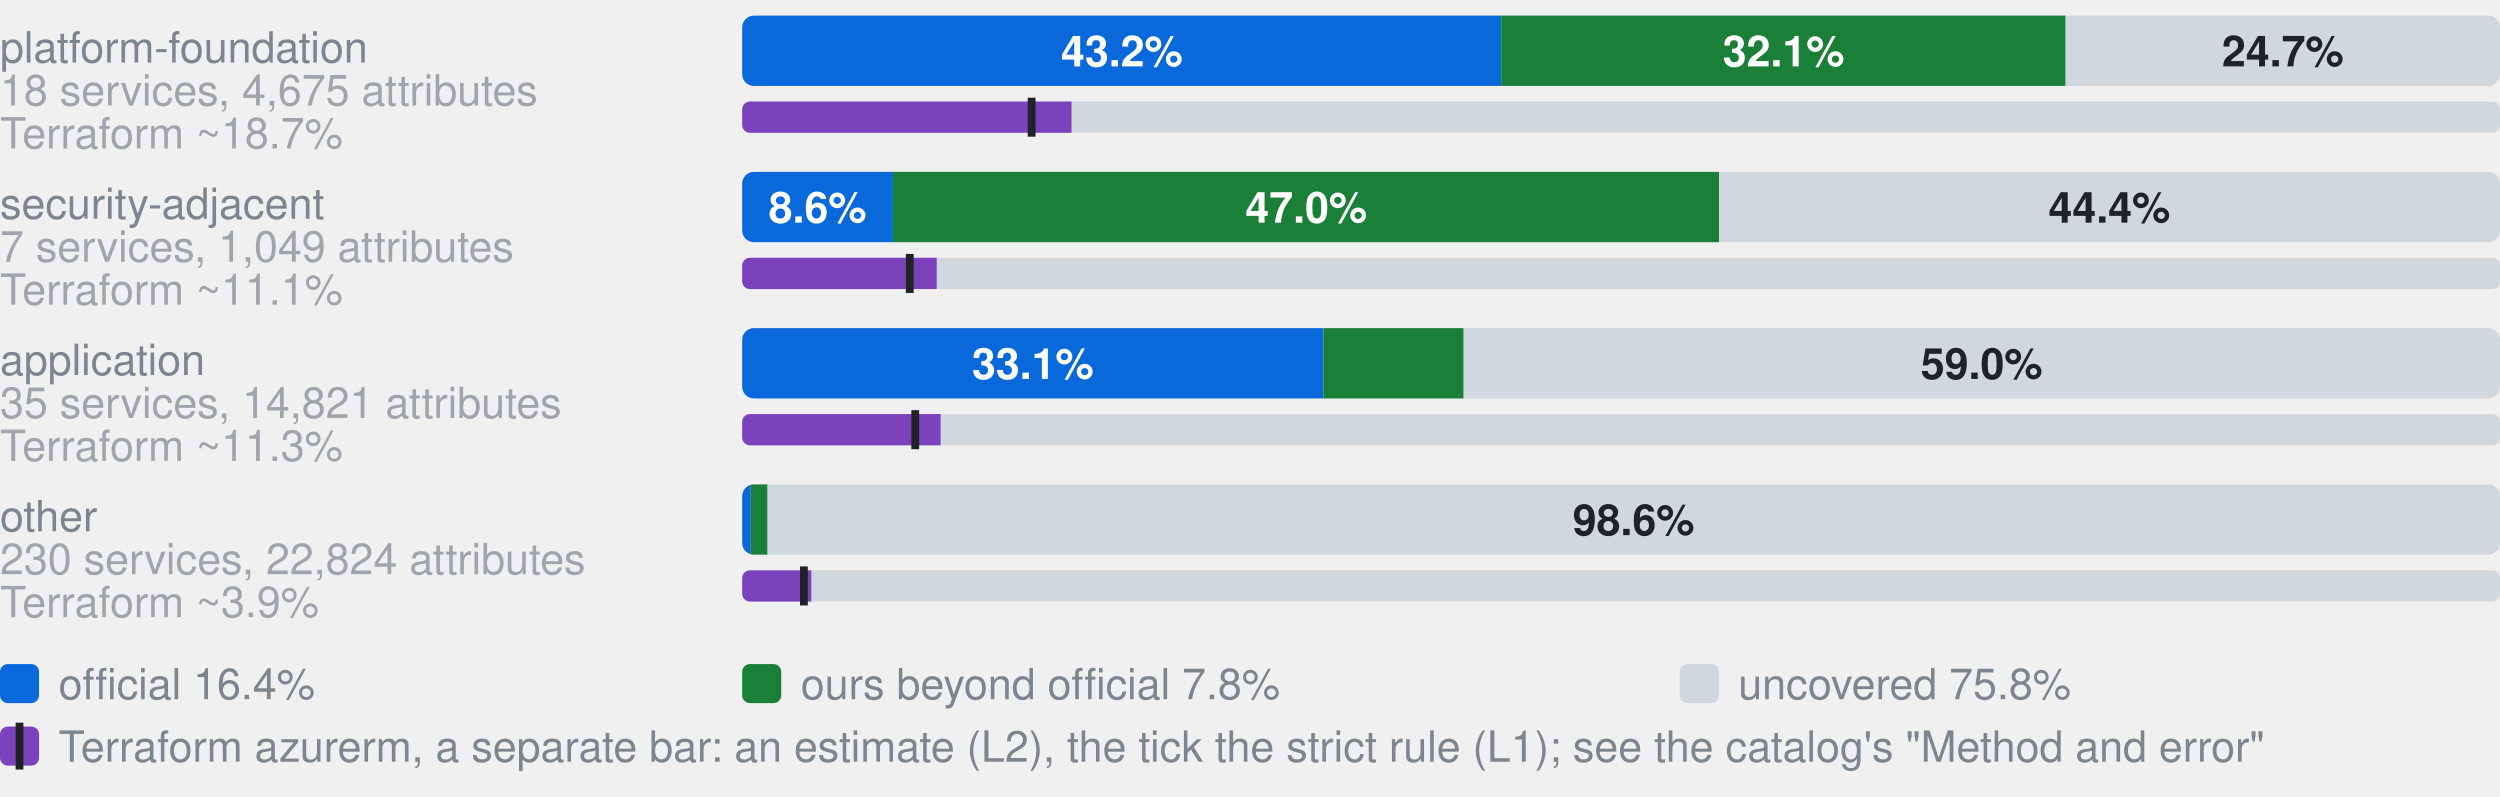
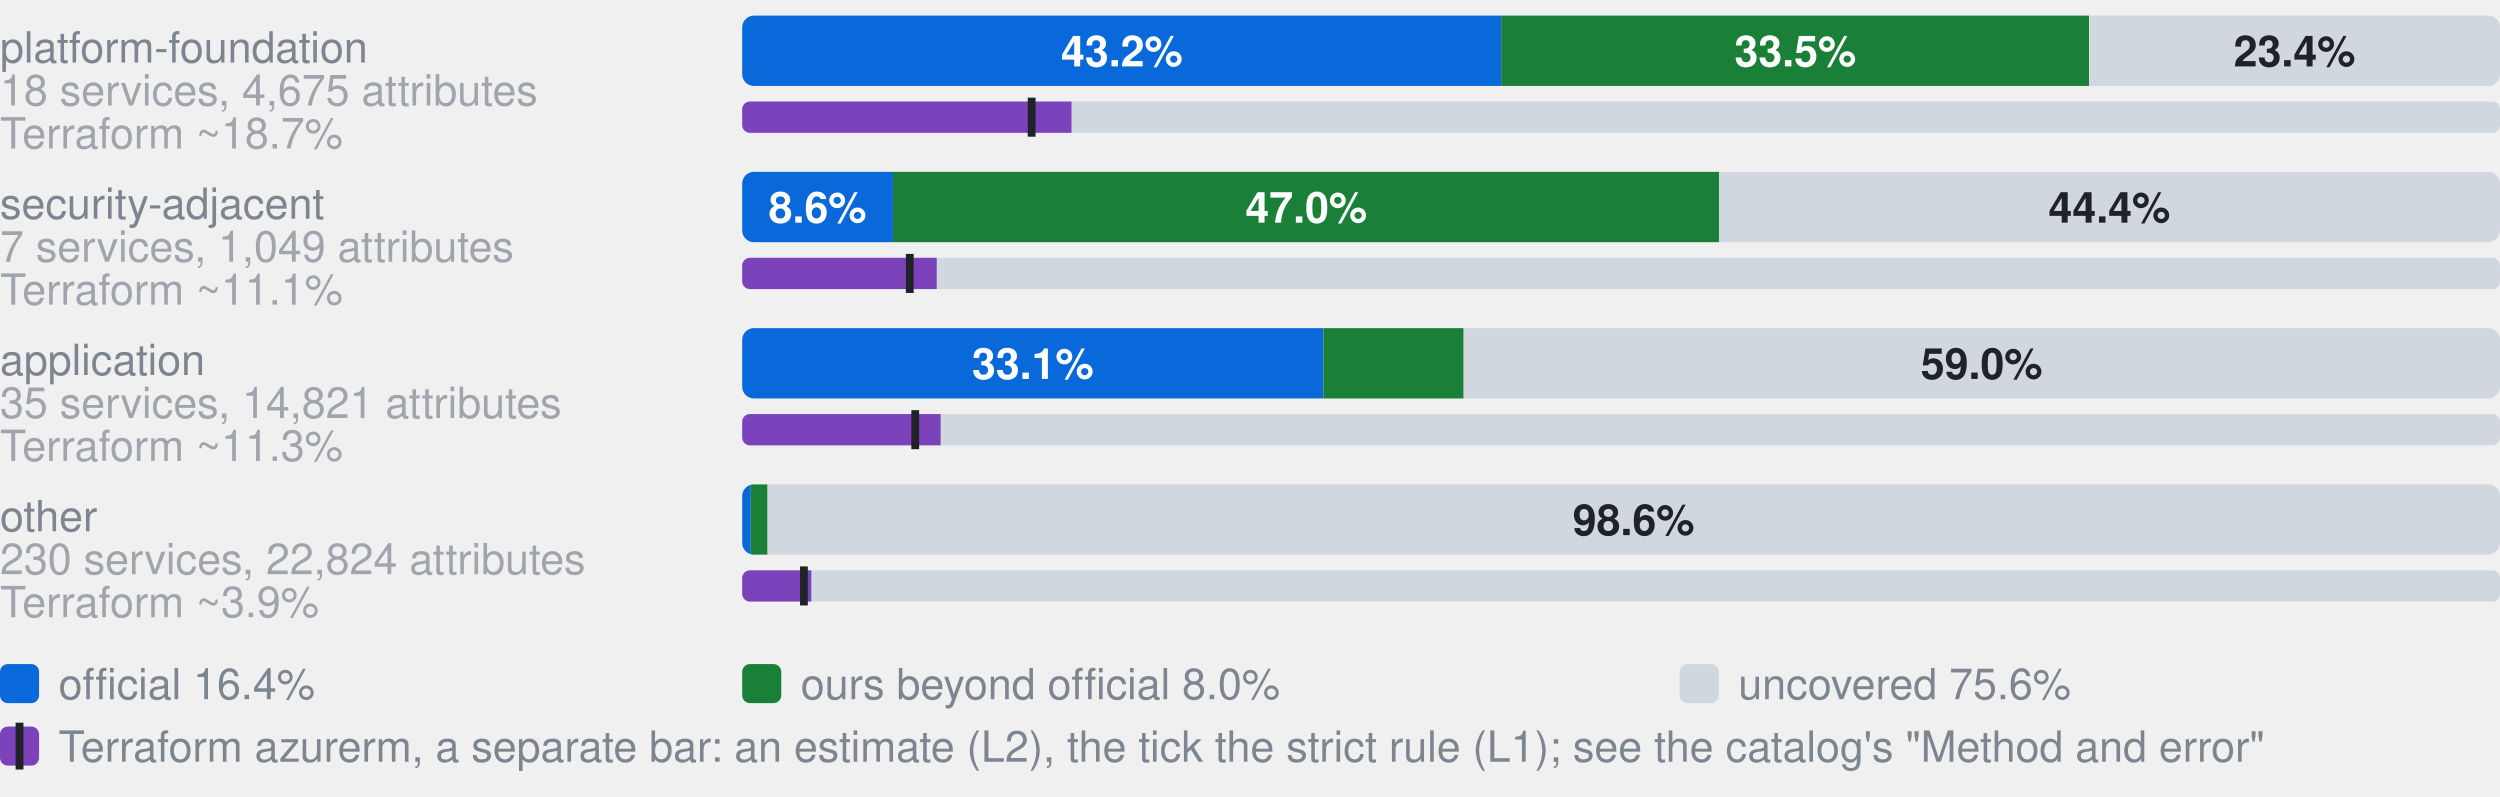
- <svg xmlns="http://www.w3.org/2000/svg" width="640" height="204" viewBox="0 0 640 204" role="img" aria-label="Coverage by category. platform-foundation, 18 services, 4,675 attributes: 43.2% official, 32.1% ours beyond official, 24.7% uncovered, of 4675 attributes; Terraform azurerm, an estimate: 18.7% (L2), 16.5% by the strict rule (L1); security-adjacent, 7 services, 1,049 attributes: 8.6% official, 47.0% ours beyond official, 44.4% uncovered, of 1049 attributes; Terraform azurerm, an estimate: 11.1% (L2), 9.5% by the strict rule (L1); application, 35 services, 14,821 attributes: 33.1% official, 8.0% ours beyond official, 59.0% uncovered, of 14821 attributes; Terraform azurerm, an estimate: 11.3% (L2), 9.8% by the strict rule (L1); other, 230 services, 22,824 attributes: 0.5% official, 1.0% ours beyond official, 98.6% uncovered, of 22824 attributes; Terraform azurerm, an estimate: 3.9% (L2), 3.5% by the strict rule (L1)">
+ <svg xmlns="http://www.w3.org/2000/svg" width="640" height="204" viewBox="0 0 640 204" role="img" aria-label="Coverage by category. platform-foundation, 18 services, 4,675 attributes: 43.2% official, 33.5% ours beyond official, 23.4% uncovered, of 4675 attributes; Terraform azurerm, an estimate: 18.7% (L2), 16.5% by the strict rule (L1); security-adjacent, 7 services, 1,049 attributes: 8.6% official, 47.0% ours beyond official, 44.4% uncovered, of 1049 attributes; Terraform azurerm, an estimate: 11.1% (L2), 9.5% by the strict rule (L1); application, 35 services, 14,821 attributes: 33.1% official, 8.0% ours beyond official, 59.0% uncovered, of 14821 attributes; Terraform azurerm, an estimate: 11.3% (L2), 9.8% by the strict rule (L1); other, 230 services, 22,824 attributes: 0.5% official, 1.0% ours beyond official, 98.6% uncovered, of 22824 attributes; Terraform azurerm, an estimate: 3.9% (L2), 3.5% by the strict rule (L1)">
  <style>text{font-family:-apple-system,BlinkMacSystemFont,"Segoe UI",Helvetica,Arial,sans-serif}.s{font-size:11px;font-weight:600}.t{font-size:11px;fill:#7d8590}.h{font-size:12px;font-weight:600;fill:#7d8590}</style>
  <text x="0" y="16.0" class="t">platform-foundation</text>
  <text x="0" y="27.0" class="t" opacity="0.7">18 services, 4,675 attributes</text>
  <clipPath id="g0">
    <rect x="190.0" y="4.0" width="450.0" height="18.0" rx="3" />
  </clipPath>
  <g clip-path="url(#g0)">
    <rect x="190.0" y="4.0" width="194.3" height="18.0" fill="#0969da" />
-     <rect x="384.3" y="4.0" width="144.5" height="18.0" fill="#1a7f37" />
-     <rect x="528.8" y="4.0" width="111.2" height="18.0" fill="#d0d7de" />
+     <rect x="384.3" y="4.0" width="150.5" height="18.0" fill="#1a7f37" />
+     <rect x="534.9" y="4.0" width="105.1" height="18.0" fill="#d0d7de" />
  </g>
  <text x="287.2" y="17.0" text-anchor="middle" fill="#fff" class="s">43.2%</text>
-   <text x="456.6" y="17.0" text-anchor="middle" fill="#fff" class="s">32.1%</text>
-   <text x="584.4" y="17.0" text-anchor="middle" fill="#1f2328" class="s">24.7%</text>
+   <text x="459.6" y="17.0" text-anchor="middle" fill="#fff" class="s">33.5%</text>
+   <text x="587.4" y="17.0" text-anchor="middle" fill="#1f2328" class="s">23.4%</text>
  <text x="0" y="38.0" class="t" opacity="0.7">Terraform ~18.7%</text>
  <clipPath id="t0">
    <rect x="190.0" y="26.0" width="450.0" height="8.0" rx="2" />
  </clipPath>
  <g clip-path="url(#t0)">
    <rect x="190.0" y="26.0" width="450.0" height="8.0" fill="#d0d7de" />
    <rect x="190.0" y="26.0" width="84.3" height="8.0" fill="#7b42bc" />
  </g>
  <rect x="263.1" y="25.0" width="2" height="10.0" fill="#1f2328" />
  <text x="0" y="56.0" class="t">security-adjacent</text>
  <text x="0" y="67.0" class="t" opacity="0.7">7 services, 1,049 attributes</text>
  <clipPath id="g1">
    <rect x="190.0" y="44.0" width="450.0" height="18.0" rx="3" />
  </clipPath>
  <g clip-path="url(#g1)">
    <rect x="190.0" y="44.0" width="38.6" height="18.0" fill="#0969da" />
    <rect x="228.6" y="44.0" width="211.5" height="18.0" fill="#1a7f37" />
    <rect x="440.1" y="44.0" width="199.9" height="18.0" fill="#d0d7de" />
  </g>
  <text x="209.3" y="57.0" text-anchor="middle" fill="#fff" class="s">8.6%</text>
  <text x="334.4" y="57.0" text-anchor="middle" fill="#fff" class="s">47.0%</text>
  <text x="540.0" y="57.0" text-anchor="middle" fill="#1f2328" class="s">44.4%</text>
  <text x="0" y="78.0" class="t" opacity="0.7">Terraform ~11.1%</text>
  <clipPath id="t1">
    <rect x="190.0" y="66.0" width="450.0" height="8.0" rx="2" />
  </clipPath>
  <g clip-path="url(#t1)">
    <rect x="190.0" y="66.0" width="450.0" height="8.0" fill="#d0d7de" />
    <rect x="190.0" y="66.0" width="49.8" height="8.0" fill="#7b42bc" />
  </g>
  <rect x="231.9" y="65.0" width="2" height="10.0" fill="#1f2328" />
  <text x="0" y="96.0" class="t">application</text>
  <text x="0" y="107.0" class="t" opacity="0.7">35 services, 14,821 attributes</text>
  <clipPath id="g2">
    <rect x="190.0" y="84.0" width="450.0" height="18.0" rx="3" />
  </clipPath>
  <g clip-path="url(#g2)">
    <rect x="190.0" y="84.0" width="148.8" height="18.0" fill="#0969da" />
    <rect x="338.8" y="84.0" width="35.9" height="18.0" fill="#1a7f37" />
    <rect x="374.7" y="84.0" width="265.3" height="18.0" fill="#d0d7de" />
  </g>
  <text x="264.4" y="97.0" text-anchor="middle" fill="#fff" class="s">33.1%</text>
  <text x="507.3" y="97.0" text-anchor="middle" fill="#1f2328" class="s">59.0%</text>
  <text x="0" y="118.0" class="t" opacity="0.7">Terraform ~11.3%</text>
  <clipPath id="t2">
    <rect x="190.0" y="106.0" width="450.0" height="8.0" rx="2" />
  </clipPath>
  <g clip-path="url(#t2)">
    <rect x="190.0" y="106.0" width="450.0" height="8.0" fill="#d0d7de" />
    <rect x="190.0" y="106.0" width="50.8" height="8.0" fill="#7b42bc" />
  </g>
  <rect x="233.3" y="105.0" width="2" height="10.0" fill="#1f2328" />
  <text x="0" y="136.0" class="t">other</text>
  <text x="0" y="147.0" class="t" opacity="0.7">230 services, 22,824 attributes</text>
  <clipPath id="g3">
    <rect x="190.0" y="124.0" width="450.0" height="18.0" rx="3" />
  </clipPath>
  <g clip-path="url(#g3)">
    <rect x="190.0" y="124.0" width="2.2" height="18.0" fill="#0969da" />
    <rect x="192.2" y="124.0" width="4.3" height="18.0" fill="#1a7f37" />
    <rect x="196.5" y="124.0" width="443.5" height="18.0" fill="#d0d7de" />
  </g>
  <text x="418.2" y="137.0" text-anchor="middle" fill="#1f2328" class="s">98.6%</text>
  <text x="0" y="158.0" class="t" opacity="0.7">Terraform ~3.9%</text>
  <clipPath id="t3">
    <rect x="190.0" y="146.0" width="450.0" height="8.0" rx="2" />
  </clipPath>
  <g clip-path="url(#t3)">
    <rect x="190.0" y="146.0" width="450.0" height="8.0" fill="#d0d7de" />
    <rect x="190.0" y="146.0" width="17.7" height="8.0" fill="#7b42bc" />
  </g>
  <rect x="204.8" y="145.0" width="2" height="10.0" fill="#1f2328" />
  <rect x="0" y="170" width="10" height="10" rx="2" fill="#0969da" />
  <text x="15" y="179" class="t">official 16.4%</text>
  <rect x="190" y="170" width="10" height="10" rx="2" fill="#1a7f37" />
-   <text x="205" y="179" class="t">ours beyond official 7.8%</text>
+   <text x="205" y="179" class="t">ours beyond official 8.0%</text>
  <rect x="430" y="170" width="10" height="10" rx="2" fill="#d0d7de" />
-   <text x="445" y="179" class="t">uncovered 75.8%</text>
+   <text x="445" y="179" class="t">uncovered 75.6%</text>
  <rect x="0" y="186" width="10" height="10" rx="2" fill="#7b42bc" />
  <rect x="4" y="185" width="2" height="12" fill="#1f2328" />
  <text x="15" y="195" class="t">Terraform azurerm, a separate bar: an estimate (L2), the tick the strict rule (L1); see the catalog's "Method and error"</text>
</svg>
